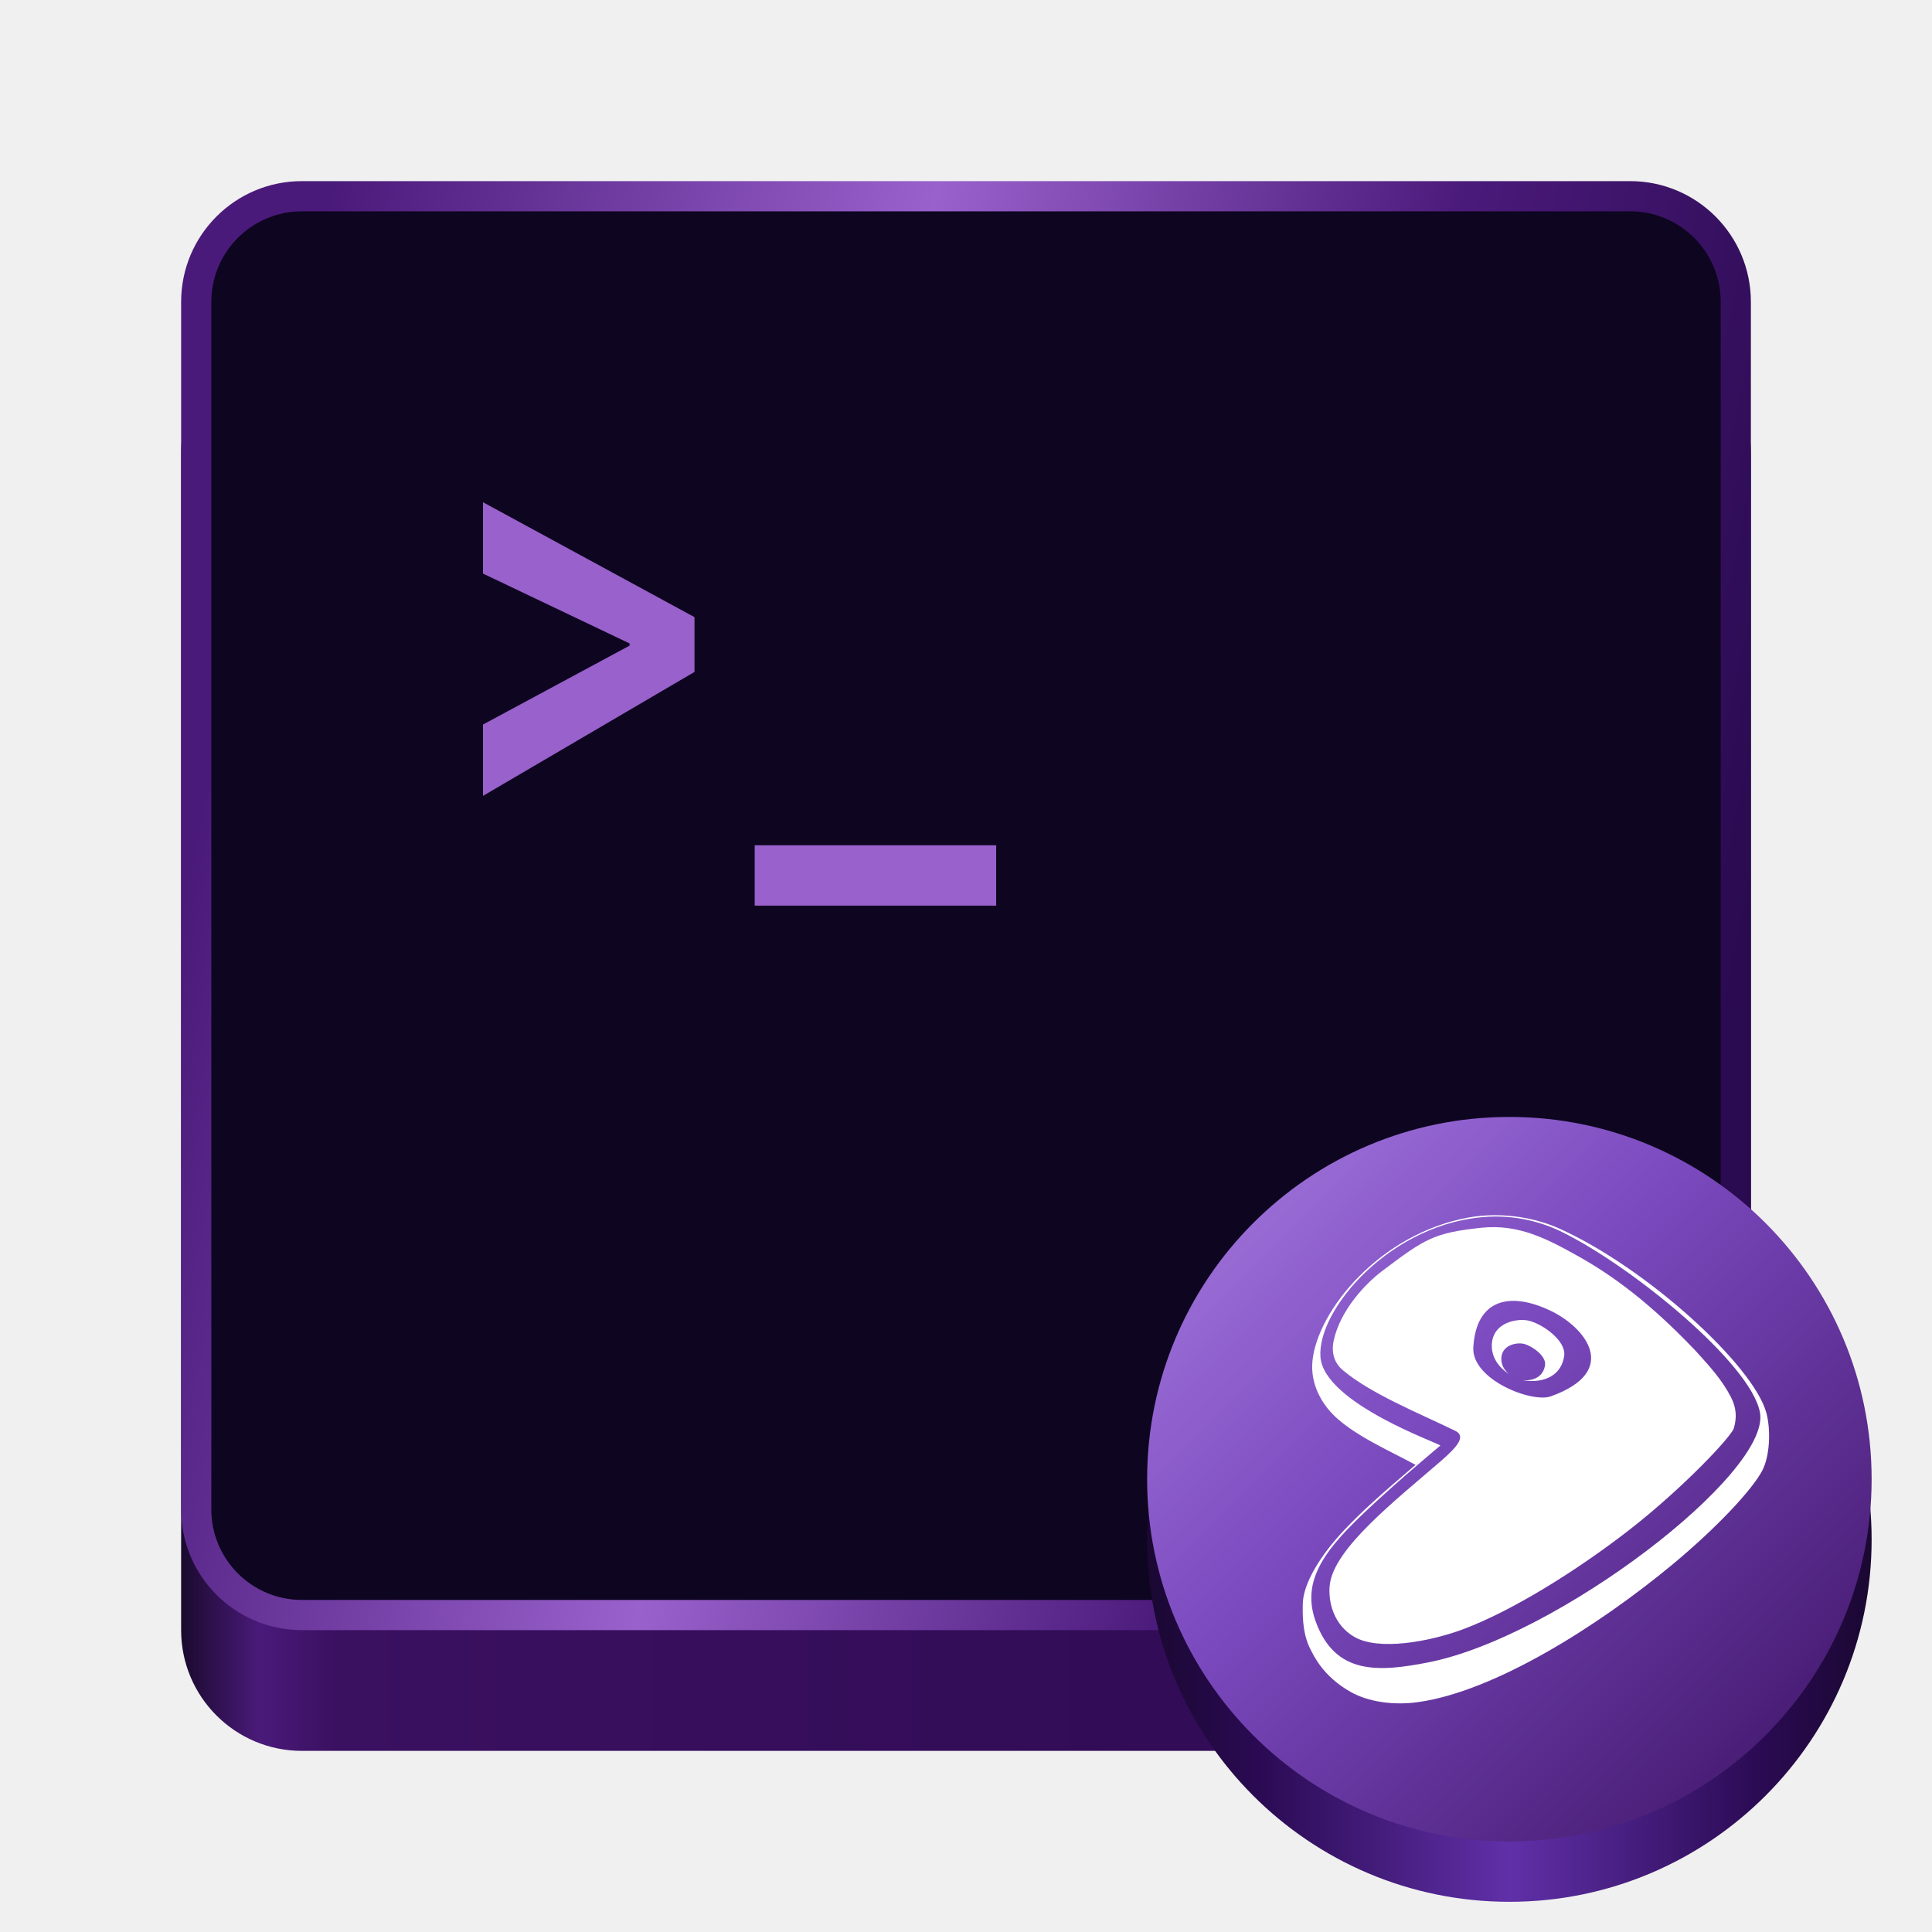
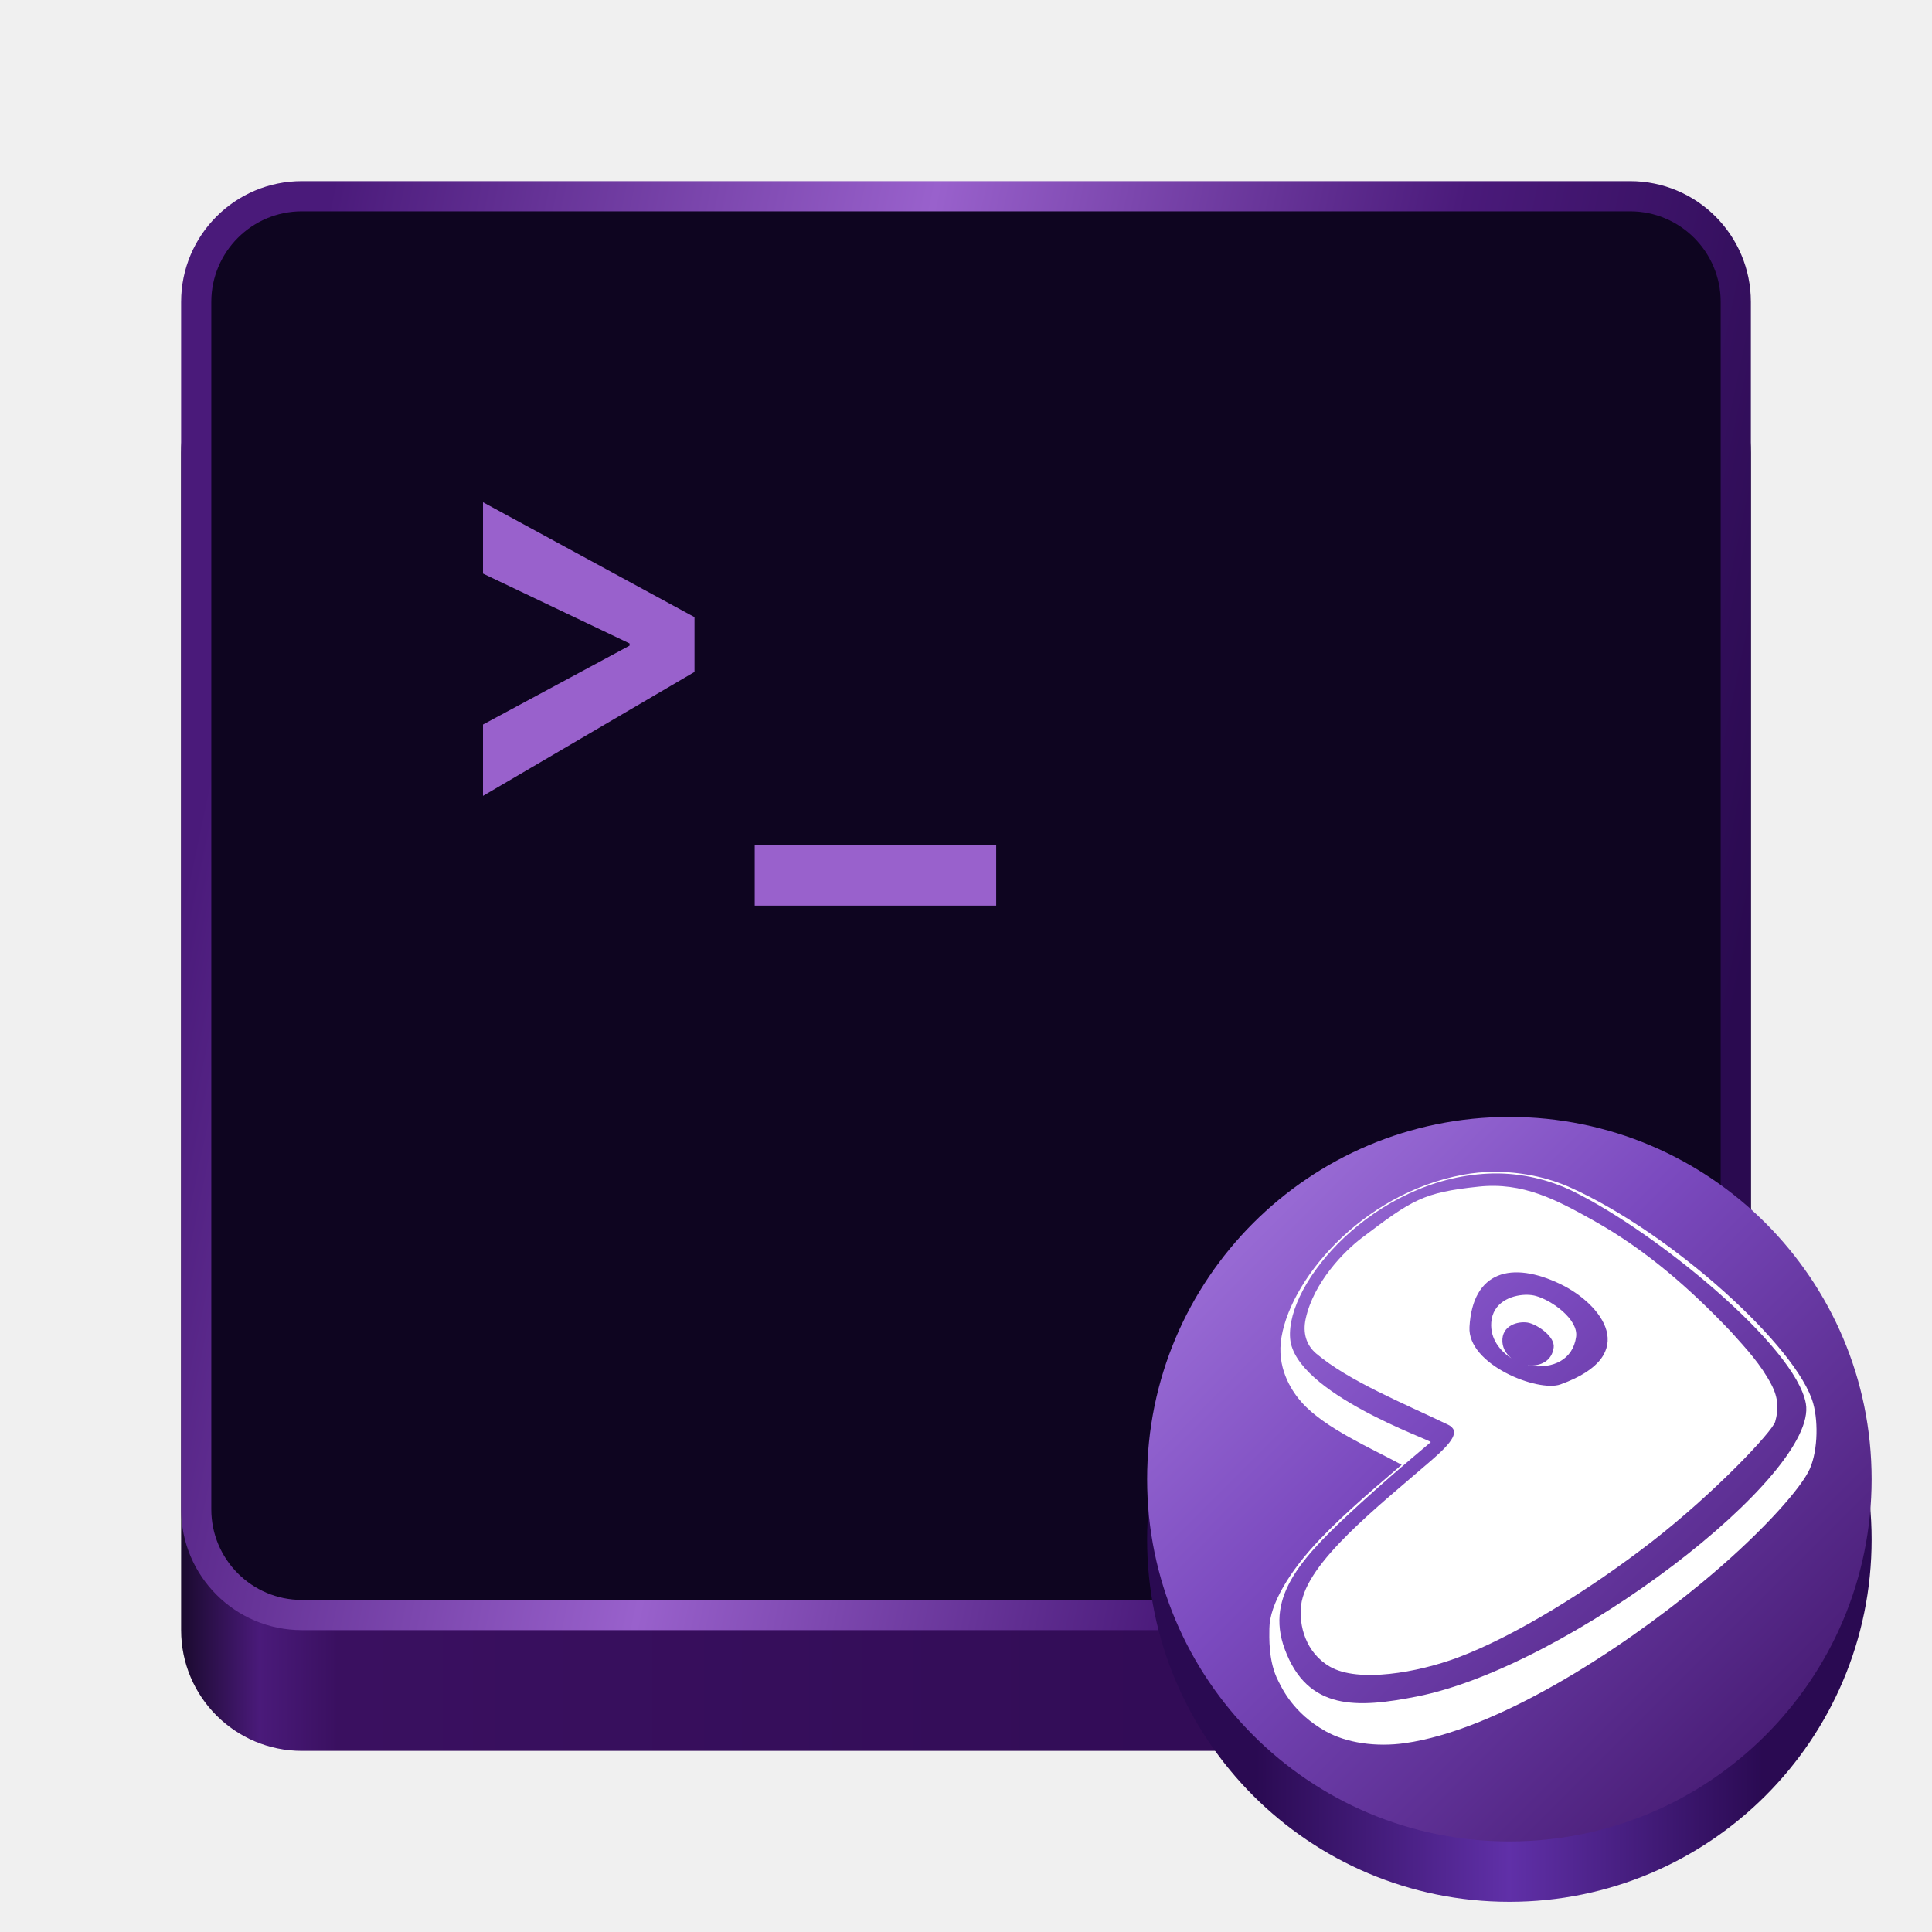
<svg xmlns="http://www.w3.org/2000/svg" height="128px" viewBox="0 0 128 128" width="128px">
  <defs>
    <linearGradient id="a" gradientUnits="userSpaceOnUse" x1="12" x2="116" y1="64" y2="64">
      <stop offset="0" stop-color="#1a0a2e" />
      <stop offset="0.05" stop-color="#4a1a7a" />
      <stop offset="0.1" stop-color="#3a1060" />
      <stop offset="0.9" stop-color="#2e0a52" />
      <stop offset="0.95" stop-color="#4a1a7a" />
      <stop offset="1" stop-color="#1a0a2e" />
    </linearGradient>
    <linearGradient id="b" gradientUnits="userSpaceOnUse" x1="12" x2="112.041" y1="60" y2="80.988">
      <stop offset="0" stop-color="#4a1a7a" />
      <stop offset="0.384" stop-color="#9961cc" />
      <stop offset="0.721" stop-color="#4a1a7a" />
      <stop offset="1" stop-color="#2a0a50" />
    </linearGradient>
    <linearGradient id="gentoograd" gradientUnits="userSpaceOnUse" x1="76" y1="74" x2="124" y2="122">
      <stop offset="0" stop-color="#a97de0" />
      <stop offset="0.4" stop-color="#7b4abf" />
      <stop offset="1" stop-color="#3a1060" />
    </linearGradient>
    <linearGradient id="shadowgrad" gradientUnits="userSpaceOnUse" x1="76" y1="102" x2="124" y2="102">
-       <stop offset="0" stop-color="#1a0832" />
+       <stop offset="0" stop-color="#2a0a52" />
      <stop offset="0.15" stop-color="#2a0a52" />
      <stop offset="0.5" stop-color="#6030a8" />
      <stop offset="0.85" stop-color="#2a0a52" />
-       <stop offset="1" stop-color="#1a0832" />
+       <stop offset="1" stop-color="#2a0a52" />
    </linearGradient>
    <clipPath id="circleclip">
      <circle cx="100" cy="98" r="24" />
    </clipPath>
  </defs>
  <path d="m 20 22 h 88 c 4.418 0 8 3.582 8 8 v 78 c 0 4.418 -3.582 8 -8 8 h -88 c -4.418 0 -8 -3.582 -8 -8 v -78 c 0 -4.418 3.582 -8 8 -8 z m 0 0" fill="url(#a)" />
  <path d="m 20 12 h 88 c 4.418 0 8 3.582 8 8 v 80 c 0 4.418 -3.582 8 -8 8 h -88 c -4.418 0 -8 -3.582 -8 -8 v -80 c 0 -4.418 3.582 -8 8 -8 z m 0 0" fill="url(#b)" />
  <path d="m 20 14 h 88 c 3.312 0 6 2.688 6 6 v 80 c 0 3.312 -2.688 6 -6 6 h -88 c -3.312 0 -6 -2.688 -6 -6 v -80 c 0 -3.312 2.688 -6 6 -6 z m 0 0" fill="#0e0520" />
  <path d="m 46.012 40.887 l -14.012 -7.613 v 4.727 l 9.711 4.629 v 0.145 l -9.711 5.227 v 4.727 l 14.012 -8.211 z m 0 0" fill="#9961cc" />
  <path d="m 50 56 v 4 h 16 v -4 z m 0 0" fill="#9961cc" />
  <circle cx="100" cy="102" r="24" fill="url(#shadowgrad)" />
  <circle cx="100" cy="98" r="24" fill="url(#gentoograd)" />
-   <svg x="76" y="74" width="48" height="48" viewBox="0 0 512 512">
+   <g transform="translate(72,70) scale(0.11)">
    <g transform="translate(187.9629,23.36457)">
            viewBox="-80 -180 512 512"
            
            <g fill="#ffffff" transform="matrix(0.7389789,0,0,0.7389789,-45.08349,16.07322)">
        <path d="m 172.938,50.75 c -10.438,0.074 -20.736,1.004 -30.625,2.812 C 36.641,72.886 -37.704,164.301 -44,224.531 c -3.089,29.552 12.838,51.642 21.625,61.406 23.75,26.386 71.098,46.551 101.531,63.25 -43.997,37.514 -64.19,55.82 -84.062,76.688 -29.737,31.227 -50.655,65.6 -50.719,90.219 -0.022,7.93 -1.314,33.226 9,53.188 3.879,7.508 14.913,32.554 48.156,51.312 21.249,11.99 51.52,16.385 81.156,12.156 91.718,-13.09 214.564,-90.868 302.219,-163.312 55.865,-46.17 96.705,-90.907 108.5,-112.938 9.516,-17.774 10.582,-49.679 5.062,-69.688 C 482.785,229.97 355.294,113.579 251.062,66.719 227.183,55.983 199.612,50.56 172.938,50.75 z m -0.156,1.625 c 28.475,-0.397 56.626,6.228 81.281,18.344 84.181,41.369 226.38,157.621 236.875,216.094 12.971,72.265 -241.528,267.935 -396.344,298.469 -60.061,11.79 -111.26,14.994 -134.625,-48.438 C -60.285,481.855 -21.009,441.629 36.812,388.781 60.822,366.837 79.978,350.445 108.781,326.125 110.438,324.469 -29.976,276.053 -34.469,220.5 -39.087,163.399 51.309,58.026 167.062,52.562 c 1.9,-0.089 3.82,-0.161 5.719,-0.188 z" transform="matrix(0.8,0,0,0.8,-8.3085983e-6,0)" />
        <path d="m 126.191,52.625 c -45.476,4.792 -54.185,10.645 -95.382,41.814 -13.808,10.447 -39.22,35.865 -45.732,66.02 -2.479,11.484 0.452,21.399 8.723,28.353 26.485,22.266 70.812,40.33 107.178,57.793 10.652,5.114 3.6,14.388 -13.577,29.259 -43.344,37.524 -101.946,83.201 -106.037,118.007 -1.928,16.401 3.687,38.687 23.595,50.092 23.255,13.323 71.529,4.627 103.763,-7.376 47.105,-17.541 108.981,-56.253 158.105,-94.306 51.083,-39.57 98.578,-89.83 100.928,-98.027 2.885,-10.066 2.597,-19.364 -2.971,-30.053 -8.743,-16.787 -20.432,-29.26 -32.983,-43.222 -33.677,-35.504 -69.31,-66.701 -111.941,-90.607 -30.786,-17.264 -57.873,-31.519 -93.669,-27.747 z m 66.801,79.597 c 32.854,15.884 66.592,57.605 -0.293,81.619 -18.188,6.53 -75.868,-16.037 -74.103,-46.833 2.575,-45.492 34.281,-54.18 74.396,-34.786 z" />
        <path d="m 206.438,176 c -0.497,-0.001 -0.992,0.015 -1.5,0.031 -14.502,0.466 -32.939,7.823 -34.5,28 -1.308,16.902 9.12,29.302 20.469,36.656 -5.463,-4.547 -9.788,-11.18 -9.125,-19.75 1.208,-15.608 19.122,-18.51 27.375,-16.25 9.882,2.706 26.31,14.416 24.844,25.156 -1.835,13.446 -13.106,19.273 -26.531,18.062 0.77,0.168 1.515,0.308 2.219,0.406 23.625,3.284 44.003,-6.171 47.188,-29.5 2.425,-17.771 -24.773,-37.178 -41.125,-41.656 -2.614,-0.716 -5.831,-1.149 -9.312,-1.156 z" transform="matrix(0.8,0,0,0.8,-8.3085983e-6,0)" />
      </g>
    </g>
-   </svg>
+   </g>
</svg>
